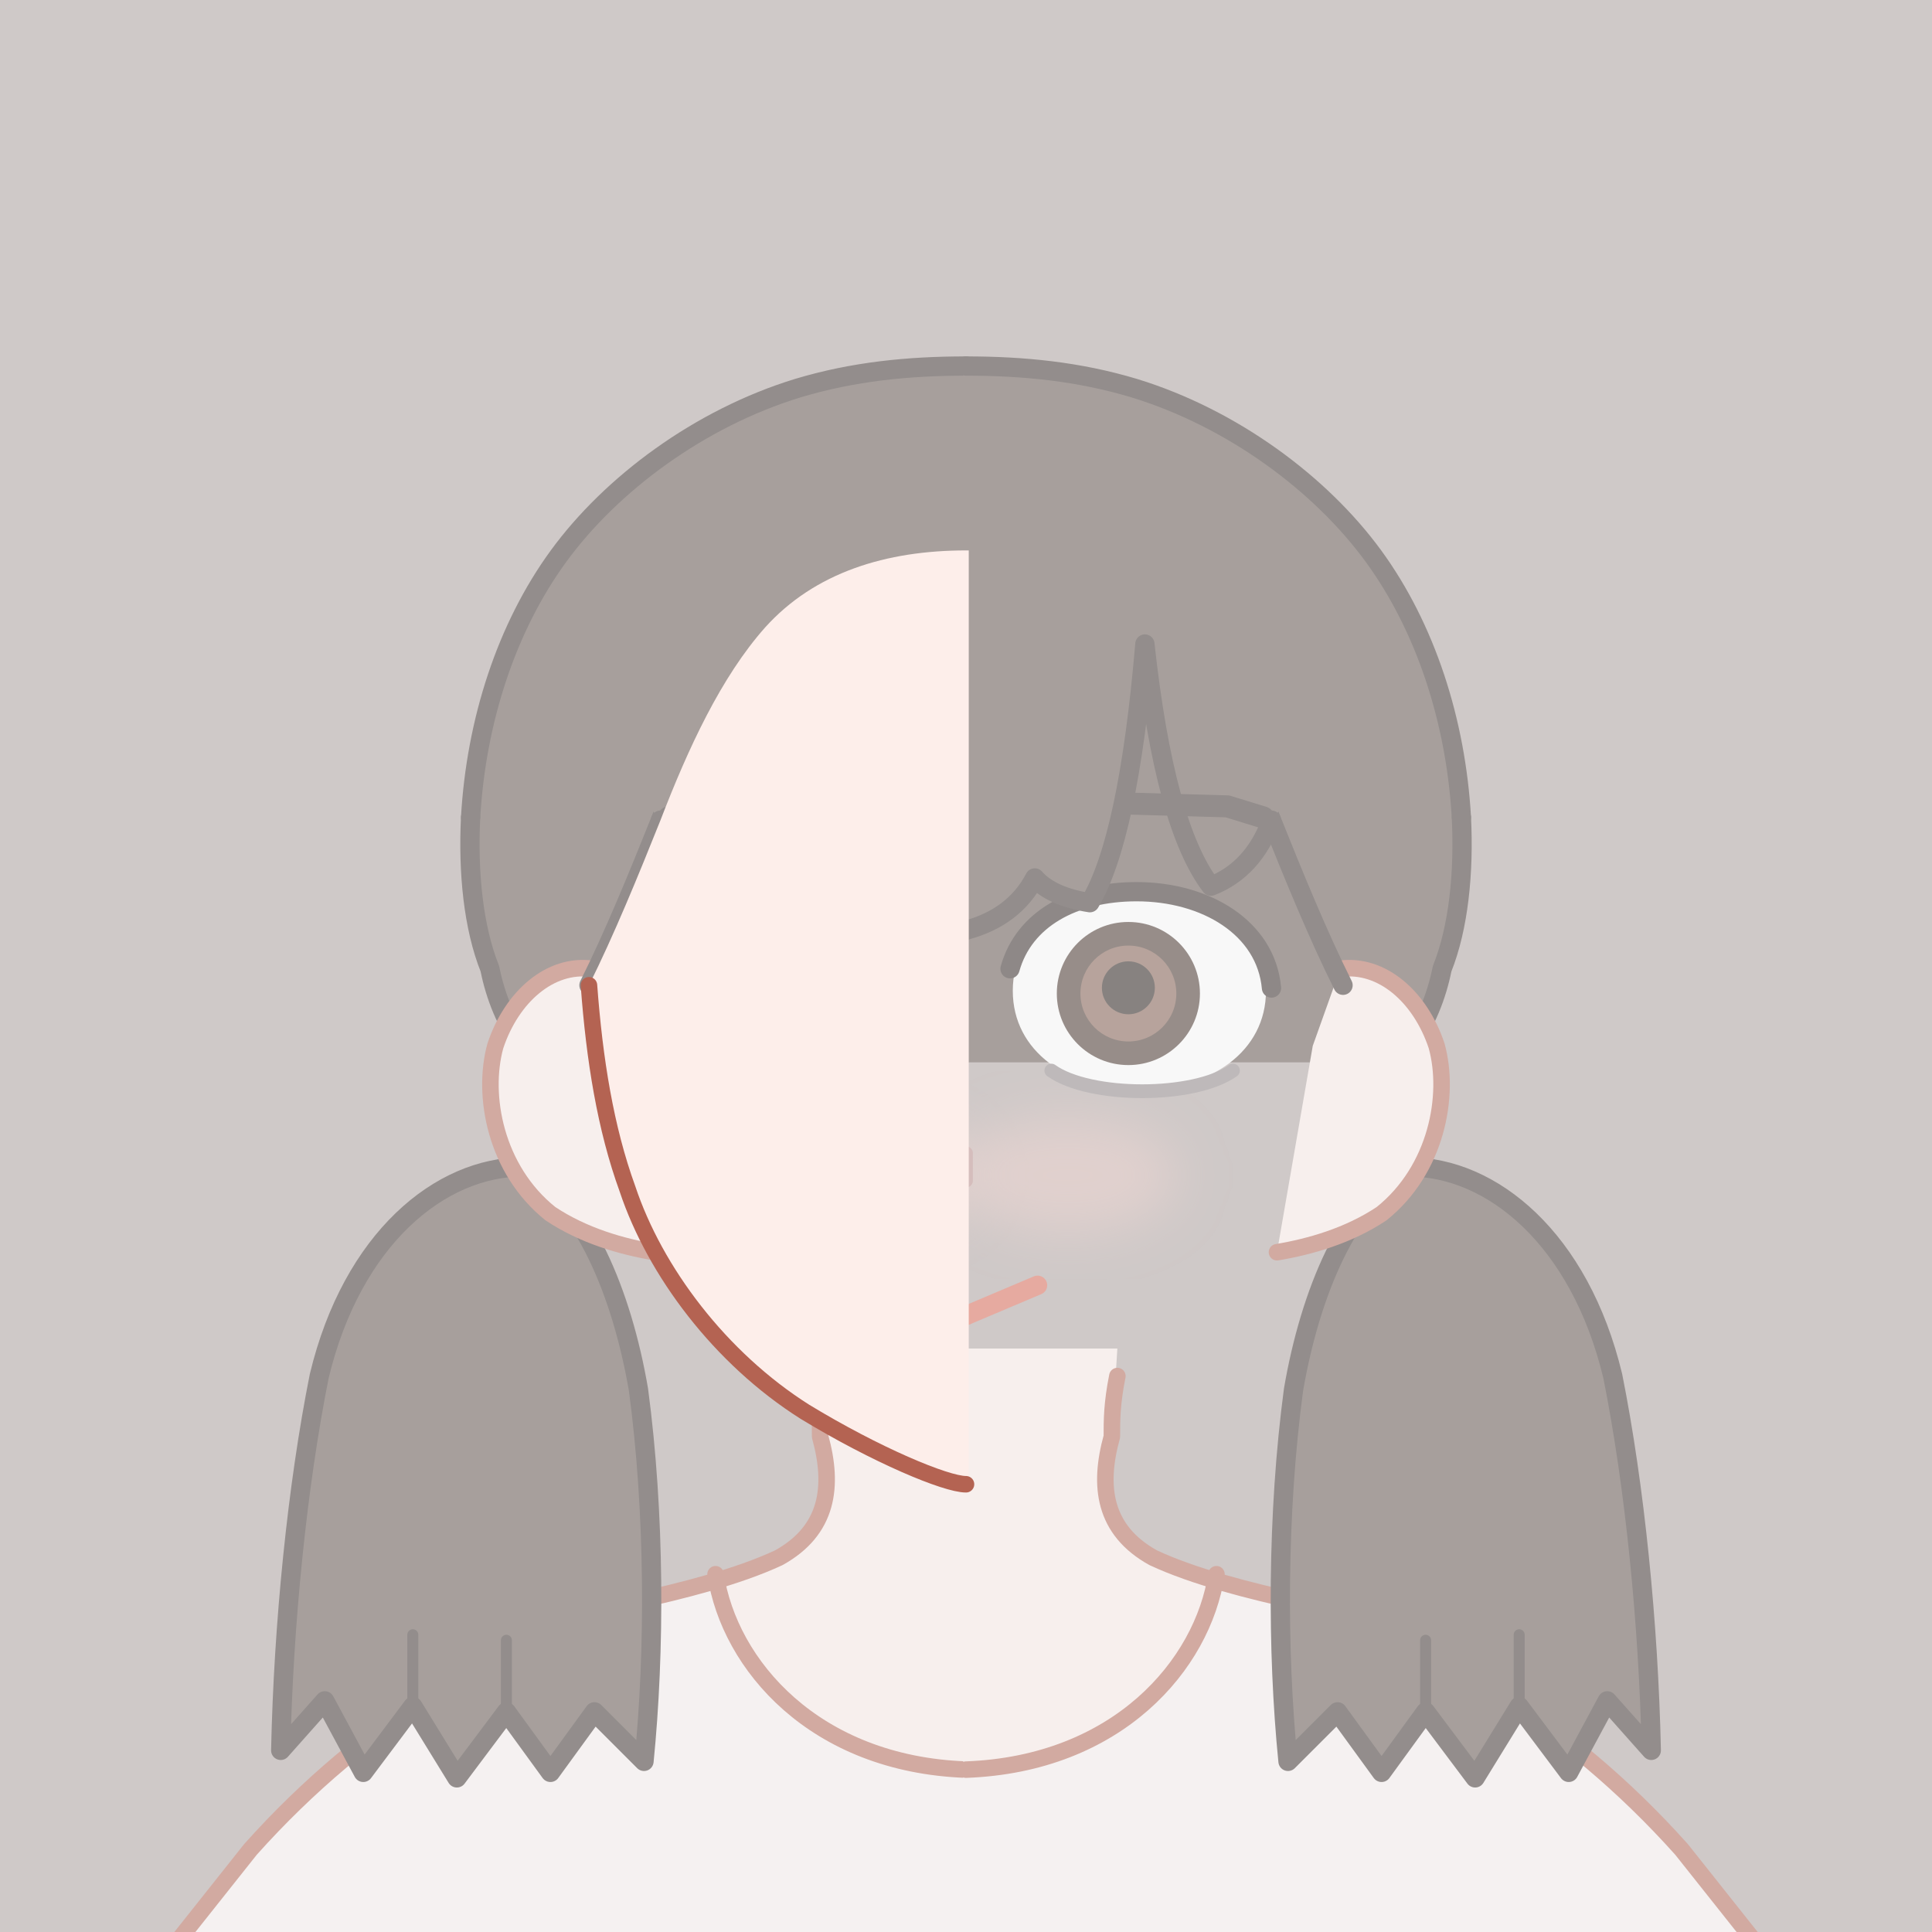
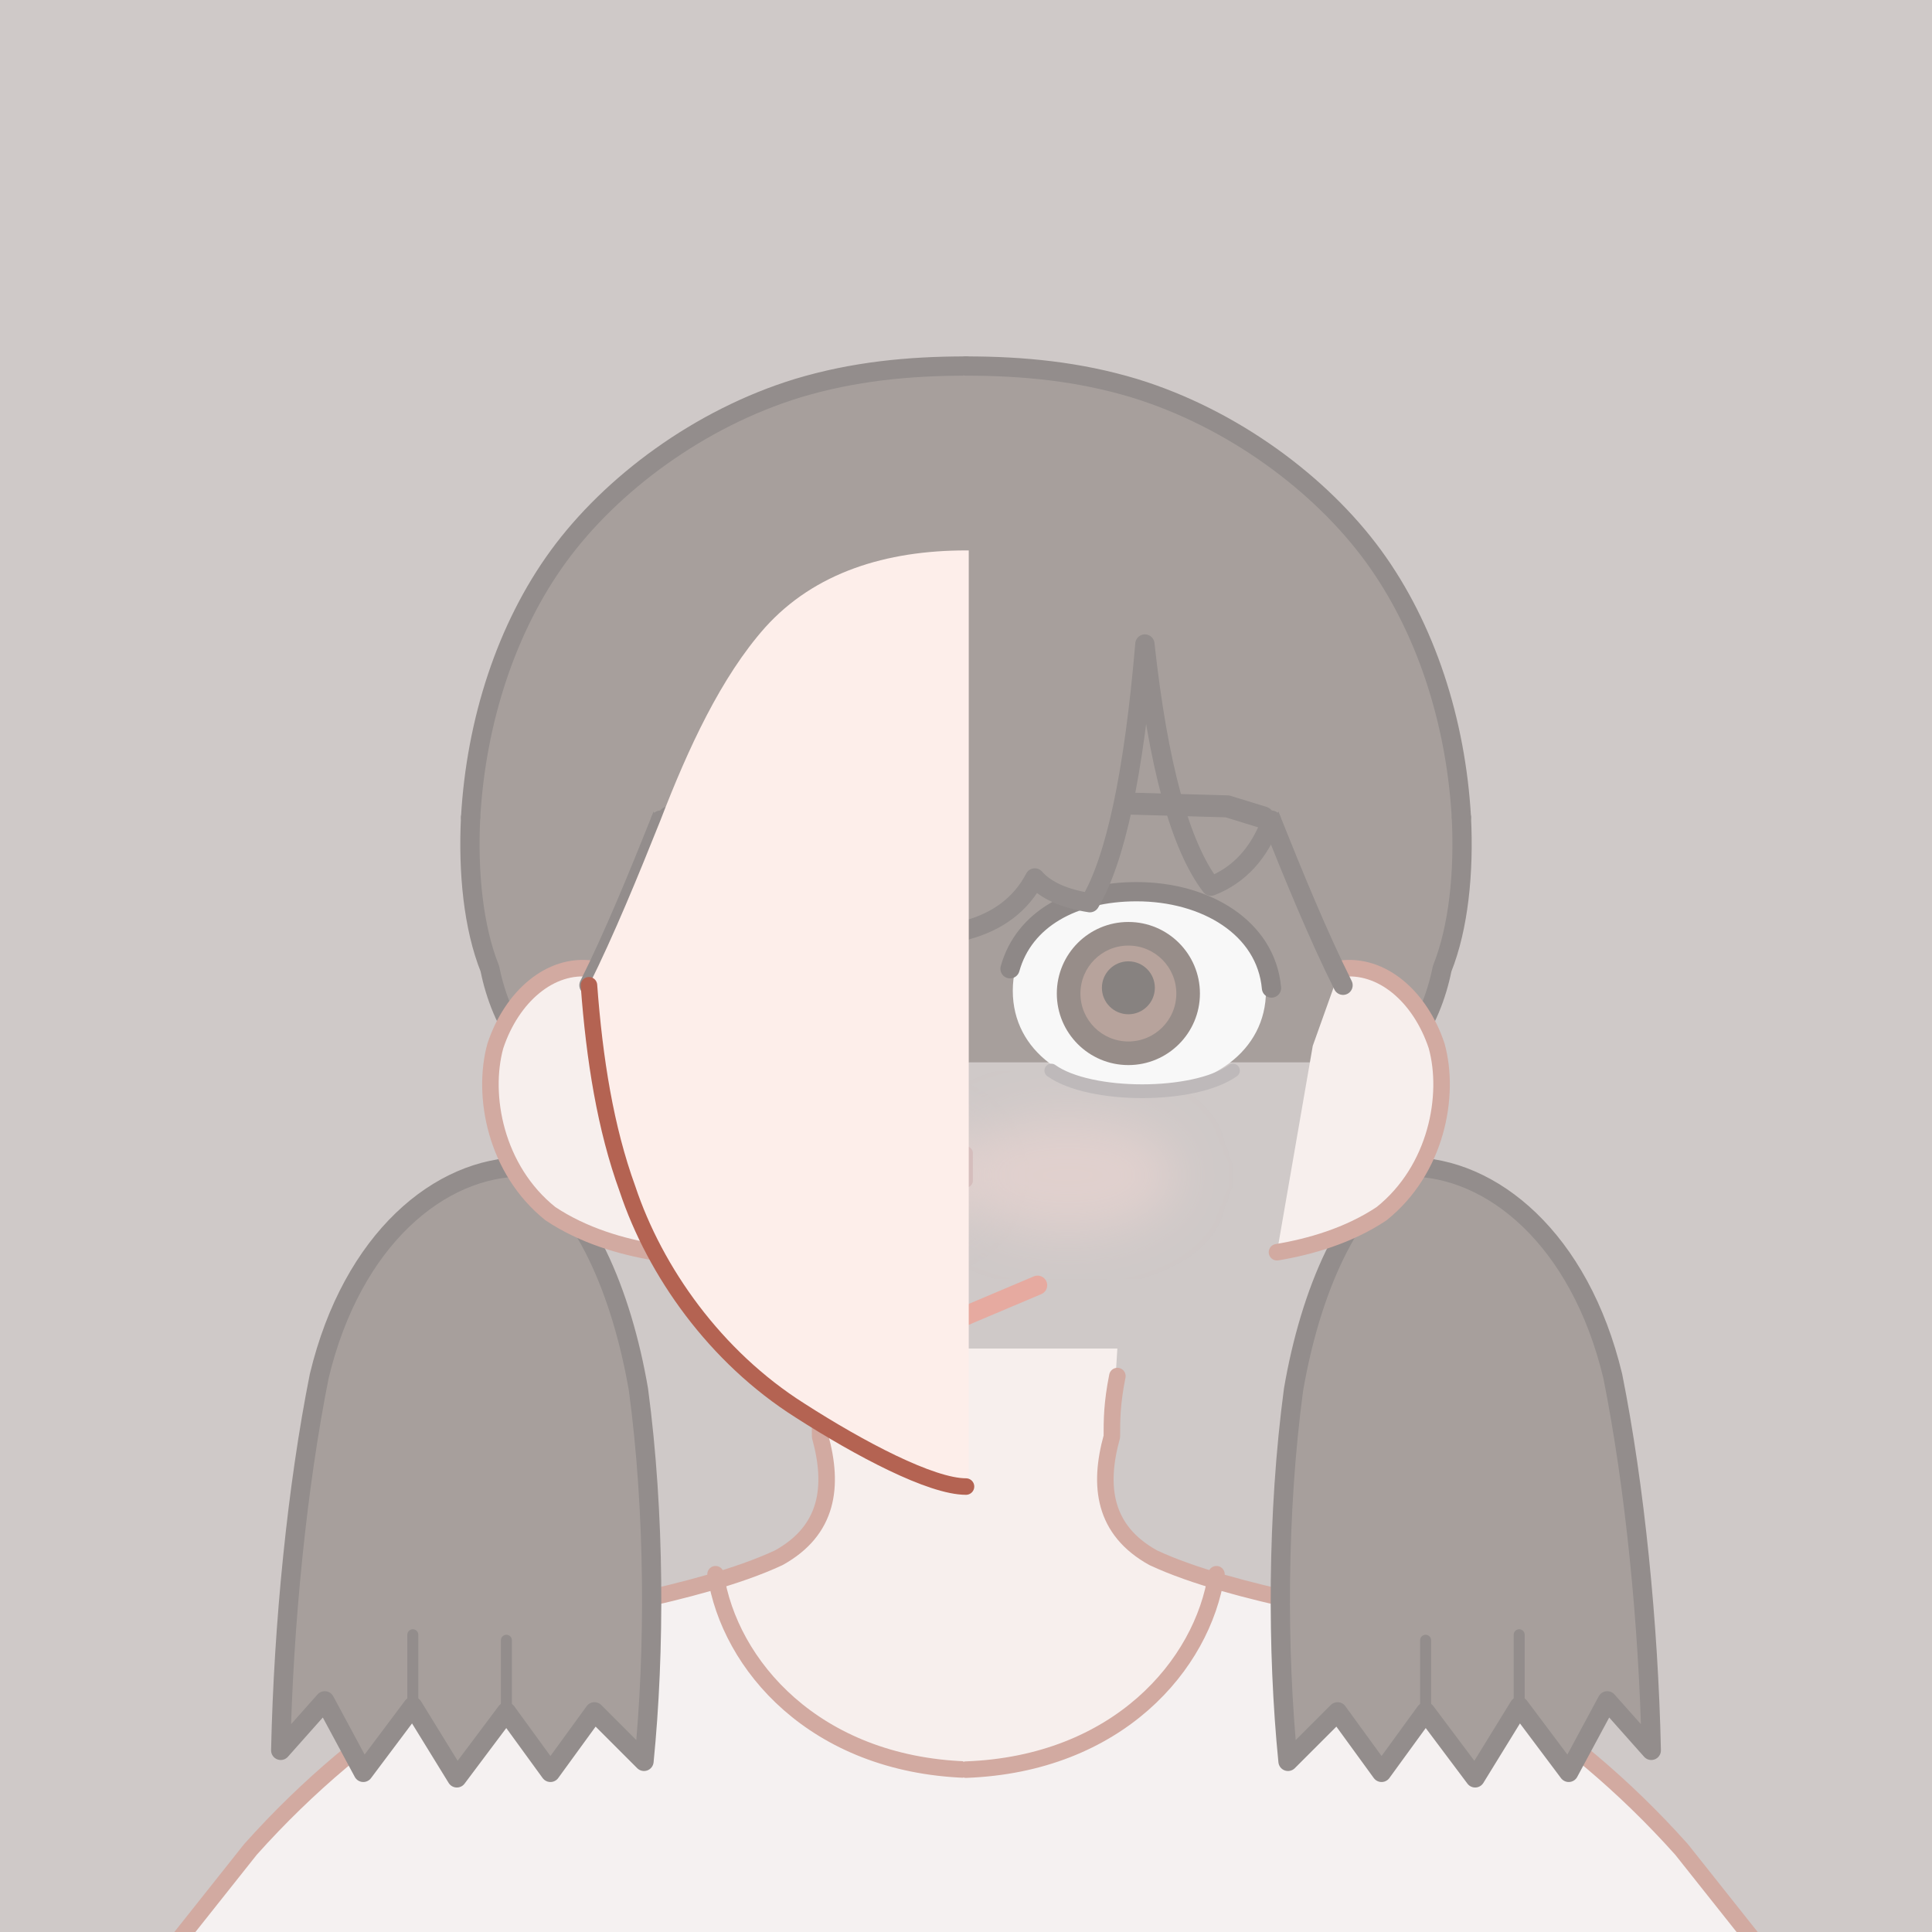
<svg xmlns="http://www.w3.org/2000/svg" width="702" height="702" viewBox="0 0 702 702">
  <defs>
    <clipPath id="clip-path-5">
      <path d="M242 389.2 L386 389.2 L386 464.8 L242 464.8 Z" />
    </clipPath>
    <filter id="filter-1" filterUnits="userSpaceOnUse" x="245" y="377" width="138" height="100" color-interpolation-filters="sRGB">
      <feGaussianBlur in="SourceGraphic" stdDeviation="9" color-interpolation-filters="linearRGB" />
    </filter>
    <clipPath id="clip-path-6">
      <path d="M460 389.2 L316 389.2 L316 464.8 L460 464.8 Z" />
    </clipPath>
    <filter id="filter-2" filterUnits="userSpaceOnUse" x="319" y="377" width="138" height="100" color-interpolation-filters="sRGB">
      <feGaussianBlur in="SourceGraphic" stdDeviation="9" color-interpolation-filters="linearRGB" />
    </filter>
    <clipPath id="clip-path-7">
      <path d="M242 360 C242 338 262 326 288 326 C314 326 334 338 334 360 C334 382 314 396 288 396 C262 396 242 382 242 360 Z" />
    </clipPath>
    <clipPath id="clip-path-8">
      <path d="M460 360 C460 338 440 326 414 326 C388 326 368 338 368 360 C368 382 388 396 414 396 C440 396 460 382 460 360 Z" />
    </clipPath>
  </defs>
  <g id="_ref">
    <g opacity="0.5">
      <rect x="0" y="0" width="702" height="702" fill="#ada19f" />
      <g data-layer="body">
        <g>
          <path d="M260 573 L230 582 C183 596 133 625 91 672 L60 712 L352 712 L352 643 C296 641 265 605 260 573 Z" fill="#f9f2f1" />
          <path d="M296 490 L298 522 C303 540 301 556 283 566 L260 573 C265 605 296 641 352 643 L352 490 Z" fill="#fdeeea" />
          <path d="M230 582 C183 596 133 625 91 672 L64 706" fill="none" stroke="#b46352" stroke-width="6" stroke-linecap="round" stroke-linejoin="round" />
          <path d="M296 500 C298 510 298 516 298 522 C303 540 301 556 283 566 C268 573 248 578 230 582" fill="none" stroke="#b46352" stroke-width="6" stroke-linecap="round" stroke-linejoin="round" />
          <path d="M260 572 C265 605 296 641 351 643" fill="none" stroke="#b46352" stroke-width="6" stroke-linecap="round" stroke-linejoin="round" />
        </g>
        <g>
          <path d="M442 573 L472 582 C519 596 569 625 611 672 L642 712 L350 712 L350 643 C406 641 437 605 442 573 Z" fill="#f9f2f1" />
          <path d="M406 490 L404 522 C399 540 401 556 419 566 L442 573 C437 605 406 641 350 643 L350 490 Z" fill="#fdeeea" />
          <path d="M472 582 C519 596 569 625 611 672 L638 706" fill="none" stroke="#b46352" stroke-width="6" stroke-linecap="round" stroke-linejoin="round" />
          <path d="M406 500 C404 510 404 516 404 522 C399 540 401 556 419 566 C434 573 454 578 472 582" fill="none" stroke="#b46352" stroke-width="6" stroke-linecap="round" stroke-linejoin="round" />
          <path d="M442 572 C437 605 406 641 351 643" fill="none" stroke="#b46352" stroke-width="6" stroke-linecap="round" stroke-linejoin="round" />
        </g>
      </g>
      <g data-layer="hairMid">
        <g>
          <path d="M190 424 C160 424 128 450 116 500 C108 540 103 590 102 636 L118 618 L132 644 L150 620 L166 646 L184 622 L200 644 L216 622 L234 640 C238 600 238 550 232 505 C226 470 212 436 190 424 Z" fill="#5d4e48" />
          <path d="M190 424 C160 424 128 450 116 500 C108 540 103 590 102 636 L118 618 L132 644 L150 620 L166 646 L184 622 L200 644 L216 622 L234 640 C238 600 238 550 232 505 C226 470 212 436 190 424 Z" fill="none" stroke="#352a27" stroke-width="7" stroke-linecap="round" stroke-linejoin="round" />
          <line x1="150" y1="620" x2="150" y2="594" fill="none" stroke="#352a27" stroke-width="4" stroke-linecap="round" stroke-linejoin="round" />
          <line x1="184" y1="622" x2="184" y2="596" fill="none" stroke="#352a27" stroke-width="4" stroke-linecap="round" stroke-linejoin="round" />
        </g>
        <g>
          <path d="M512 424 C542 424 574 450 586 500 C594 540 599 590 600 636 L584 618 L570 644 L552 620 L536 646 L518 622 L502 644 L486 622 L468 640 C464 600 464 550 470 505 C476 470 490 436 512 424 Z" fill="#5d4e48" />
          <path d="M512 424 C542 424 574 450 586 500 C594 540 599 590 600 636 L584 618 L570 644 L552 620 L536 646 L518 622 L502 644 L486 622 L468 640 C464 600 464 550 470 505 C476 470 490 436 512 424 Z" fill="none" stroke="#352a27" stroke-width="7" stroke-linecap="round" stroke-linejoin="round" />
          <line x1="552" y1="620" x2="552" y2="594" fill="none" stroke="#352a27" stroke-width="4" stroke-linecap="round" stroke-linejoin="round" />
          <line x1="518" y1="622" x2="518" y2="596" fill="none" stroke="#352a27" stroke-width="4" stroke-linecap="round" stroke-linejoin="round" />
        </g>
      </g>
      <g data-layer="hairBase">
        <g>
          <path d="M352 133 L351 133 C330 133 310 135 290 141 C254 152 222 176 203 202 C184 228 173 262 171 297 C170 317 172 337 178 352 C180 362 184 372 190 380 L198 386 L352 386 Z" fill="#5d4e48" />
          <path d="M351 133 C330 133 310 135 290 141 C254 152 222 176 203 202 C184 228 173 262 171 297" fill="none" stroke="#352a27" stroke-width="7" stroke-linecap="round" stroke-linejoin="round" />
          <path d="M171 297 C170 317 172 337 178 352 C180 362 184 372 190 380" fill="none" stroke="#352a27" stroke-width="7" stroke-linecap="round" stroke-linejoin="round" />
        </g>
        <g>
          <path d="M350 133 L351 133 C372 133 392 135 412 141 C448 152 480 176 499 202 C518 228 529 262 531 297 C532 317 530 337 524 352 C522 362 518 372 512 380 L504 386 L350 386 Z" fill="#5d4e48" />
          <path d="M351 133 C372 133 392 135 412 141 C448 152 480 176 499 202 C518 228 529 262 531 297" fill="none" stroke="#352a27" stroke-width="7" stroke-linecap="round" stroke-linejoin="round" />
          <path d="M531 297 C532 317 530 337 524 352 C522 362 518 372 512 380" fill="none" stroke="#352a27" stroke-width="7" stroke-linecap="round" stroke-linejoin="round" />
        </g>
      </g>
      <g data-layer="ear">
        <g>
          <path d="M215 352 C200 350 186 362 180 380 C175 398 180 425 200 441 C212 449 226 453 238 455 L225 380 Z" fill="#fdeeea" />
          <path d="M215 352 C200 350 186 362 180 380 C175 398 180 425 200 441 C212 449 226 453 238 455" fill="none" stroke="#b46352" stroke-width="6" stroke-linecap="round" stroke-linejoin="round" />
        </g>
        <g>
          <path d="M487 352 C502 350 516 362 522 380 C527 398 522 425 502 441 C490 449 476 453 464 455 L477 380 Z" fill="#fdeeea" />
          <path d="M487 352 C502 350 516 362 522 380 C527 398 522 425 502 441 C490 449 476 453 464 455" fill="none" stroke="#b46352" stroke-width="6" stroke-linecap="round" stroke-linejoin="round" />
        </g>
      </g>
      <g data-layer="makeup">
        <g clip-path="url(#clip-path-5)">
          <g filter="url(#filter-1)">
            <ellipse cx="314" cy="427" rx="40" ry="21" fill="#f3bfb8" opacity="0.5" />
          </g>
        </g>
        <g clip-path="url(#clip-path-6)">
          <g filter="url(#filter-2)">
            <ellipse cx="388" cy="427" rx="40" ry="21" fill="#f3bfb8" opacity="0.5" />
          </g>
        </g>
      </g>
      <g data-layer="mouth">
        <line x1="325" y1="467" x2="351" y2="478" fill="none" stroke="#dc6450" stroke-width="7" stroke-linecap="round" stroke-linejoin="round" />
        <line x1="377" y1="467" x2="351" y2="478" fill="none" stroke="#dc6450" stroke-width="7" stroke-linecap="round" stroke-linejoin="round" />
        <line x1="351" y1="419" x2="351" y2="429" fill="none" stroke="#b98a88" stroke-width="5" stroke-linecap="round" />
      </g>
      <g data-layer="eye">
        <path d="M242 360 C242 338 262 326 288 326 C314 326 334 338 334 360 C334 382 314 396 288 396 C262 396 242 382 242 360 Z" fill="#ffffff" />
        <g clip-path="url(#clip-path-7)">
          <g>
            <circle cx="292" cy="361" r="26" fill="#3e2a22" />
            <circle cx="292" cy="361" r="17.42" fill="#7e5647" />
            <circle cx="292" cy="358.92" r="9.62" fill="#1e1410" />
          </g>
        </g>
        <g>
          <path d="M254 389 C268 399 306 399 320 389" fill="none" stroke="#8b8284" stroke-width="5" stroke-linecap="round" />
          <path d="M240 359 C242 337 264 324 289 324 C312 324 330 334 335 352" fill="none" stroke="#2b201d" stroke-width="7" stroke-linecap="round" stroke-linejoin="round" />
        </g>
        <g>
          <path d="M460 360 C460 338 440 326 414 326 C388 326 368 338 368 360 C368 382 388 396 414 396 C440 396 460 382 460 360 Z" fill="#ffffff" />
          <g clip-path="url(#clip-path-8)">
            <g>
              <circle cx="410" cy="361" r="26" fill="#3e2a22" />
              <circle cx="410" cy="361" r="17.42" fill="#7e5647" />
              <circle cx="410" cy="358.92" r="9.62" fill="#1e1410" />
            </g>
          </g>
          <g>
            <path d="M448 389 C434 399 396 399 382 389" fill="none" stroke="#8b8284" stroke-width="5" stroke-linecap="round" />
            <path d="M462 359 C460 337 438 324 413 324 C390 324 372 334 367 352" fill="none" stroke="#2b201d" stroke-width="7" stroke-linecap="round" stroke-linejoin="round" />
          </g>
        </g>
      </g>
      <g data-layer="hairLine">
        <path d="M351 200 C322 200 296 208 278 228 C262 246 250 272 240 298 C232 318 223 340 214 358" fill="none" stroke="#352a27" stroke-width="7" stroke-linecap="round" stroke-linejoin="round" />
        <path d="M351 200 C380 200 406 208 424 228 C440 246 452 272 462 298 C470 318 479 340 488 358" fill="none" stroke="#352a27" stroke-width="7" stroke-linecap="round" stroke-linejoin="round" />
      </g>
      <g data-layer="hairFront">
        <g>
          <path d="M240 298 C244.4 310 251.733 318 262 322 C273.2 307.333 281.2 278 286 234 C290 281 296.667 312.333 306 328 C315.333 326.533 322 323.533 326 319 C331 328.533 339.333 334.867 351 338 L352 338 L352 150 L200 250 Z" fill="#5d4e48" />
          <path d="M240 298 C244.4 310 251.733 318 262 322 C273.2 307.333 281.2 278 286 234 C290 281 296.667 312.333 306 328 C315.333 326.533 322 323.533 326 319 C331 328.533 339.333 334.867 351 338" fill="none" stroke="#352a27" stroke-width="7" stroke-linecap="round" stroke-linejoin="round" />
        </g>
        <g>
          <path d="M462 298 C457.6 310 450.267 318 440 322 C428.8 307.333 420.8 278 416 234 C412 281 405.333 312.333 396 328 C386.667 326.533 380 323.533 376 319 C371 328.533 362.667 334.867 351 338 L350 338 L350 150 L502 250 Z" fill="#5d4e48" />
          <path d="M462 298 C457.6 310 450.267 318 440 322 C428.8 307.333 420.8 278 416 234 C412 281 405.333 312.333 396 328 C386.667 326.533 380 323.533 376 319 C371 328.533 362.667 334.867 351 338" fill="none" stroke="#352a27" stroke-width="7" stroke-linecap="round" stroke-linejoin="round" />
        </g>
      </g>
      <g data-layer="brow">
        <polyline points="243,297 256,293 291,292" fill="none" stroke="#352a27" stroke-width="8" stroke-linecap="round" stroke-linejoin="round" />
        <polyline points="459,297 446,293 411,292" fill="none" stroke="#352a27" stroke-width="8" stroke-linecap="round" stroke-linejoin="round" />
      </g>
    </g>
  </g>
  <g id="half">
    <path d="M352 200 L351 200 C322 200 296 208 278 228 C262 246 250 272 240 298 C232 318 223 340 214 358 C216 385 220 410 228 432 C238 462 262 492 296 516 C318.417 529.5 337.167 536.25 349.5 539.491 L352 538.982 Z" fill="#fdeeea" />
-     <path d="M214 358 C216 385 220 410 228 432 C238 462 261.667 493.5 292.5 513 C318.417 528.75 343.701 539.312 351 539.312" fill="none" stroke="#b46352" stroke-width="6" stroke-linecap="round" stroke-linejoin="round" />
+     <path d="M214 358 C216 385 220 410 228 432 C238 462 259.833 493 290.667 512.5 C312.583 526.583 338.375 540.145 351 540.145" fill="none" stroke="#b46352" stroke-width="6" stroke-linecap="round" stroke-linejoin="round" />
  </g>
</svg>
